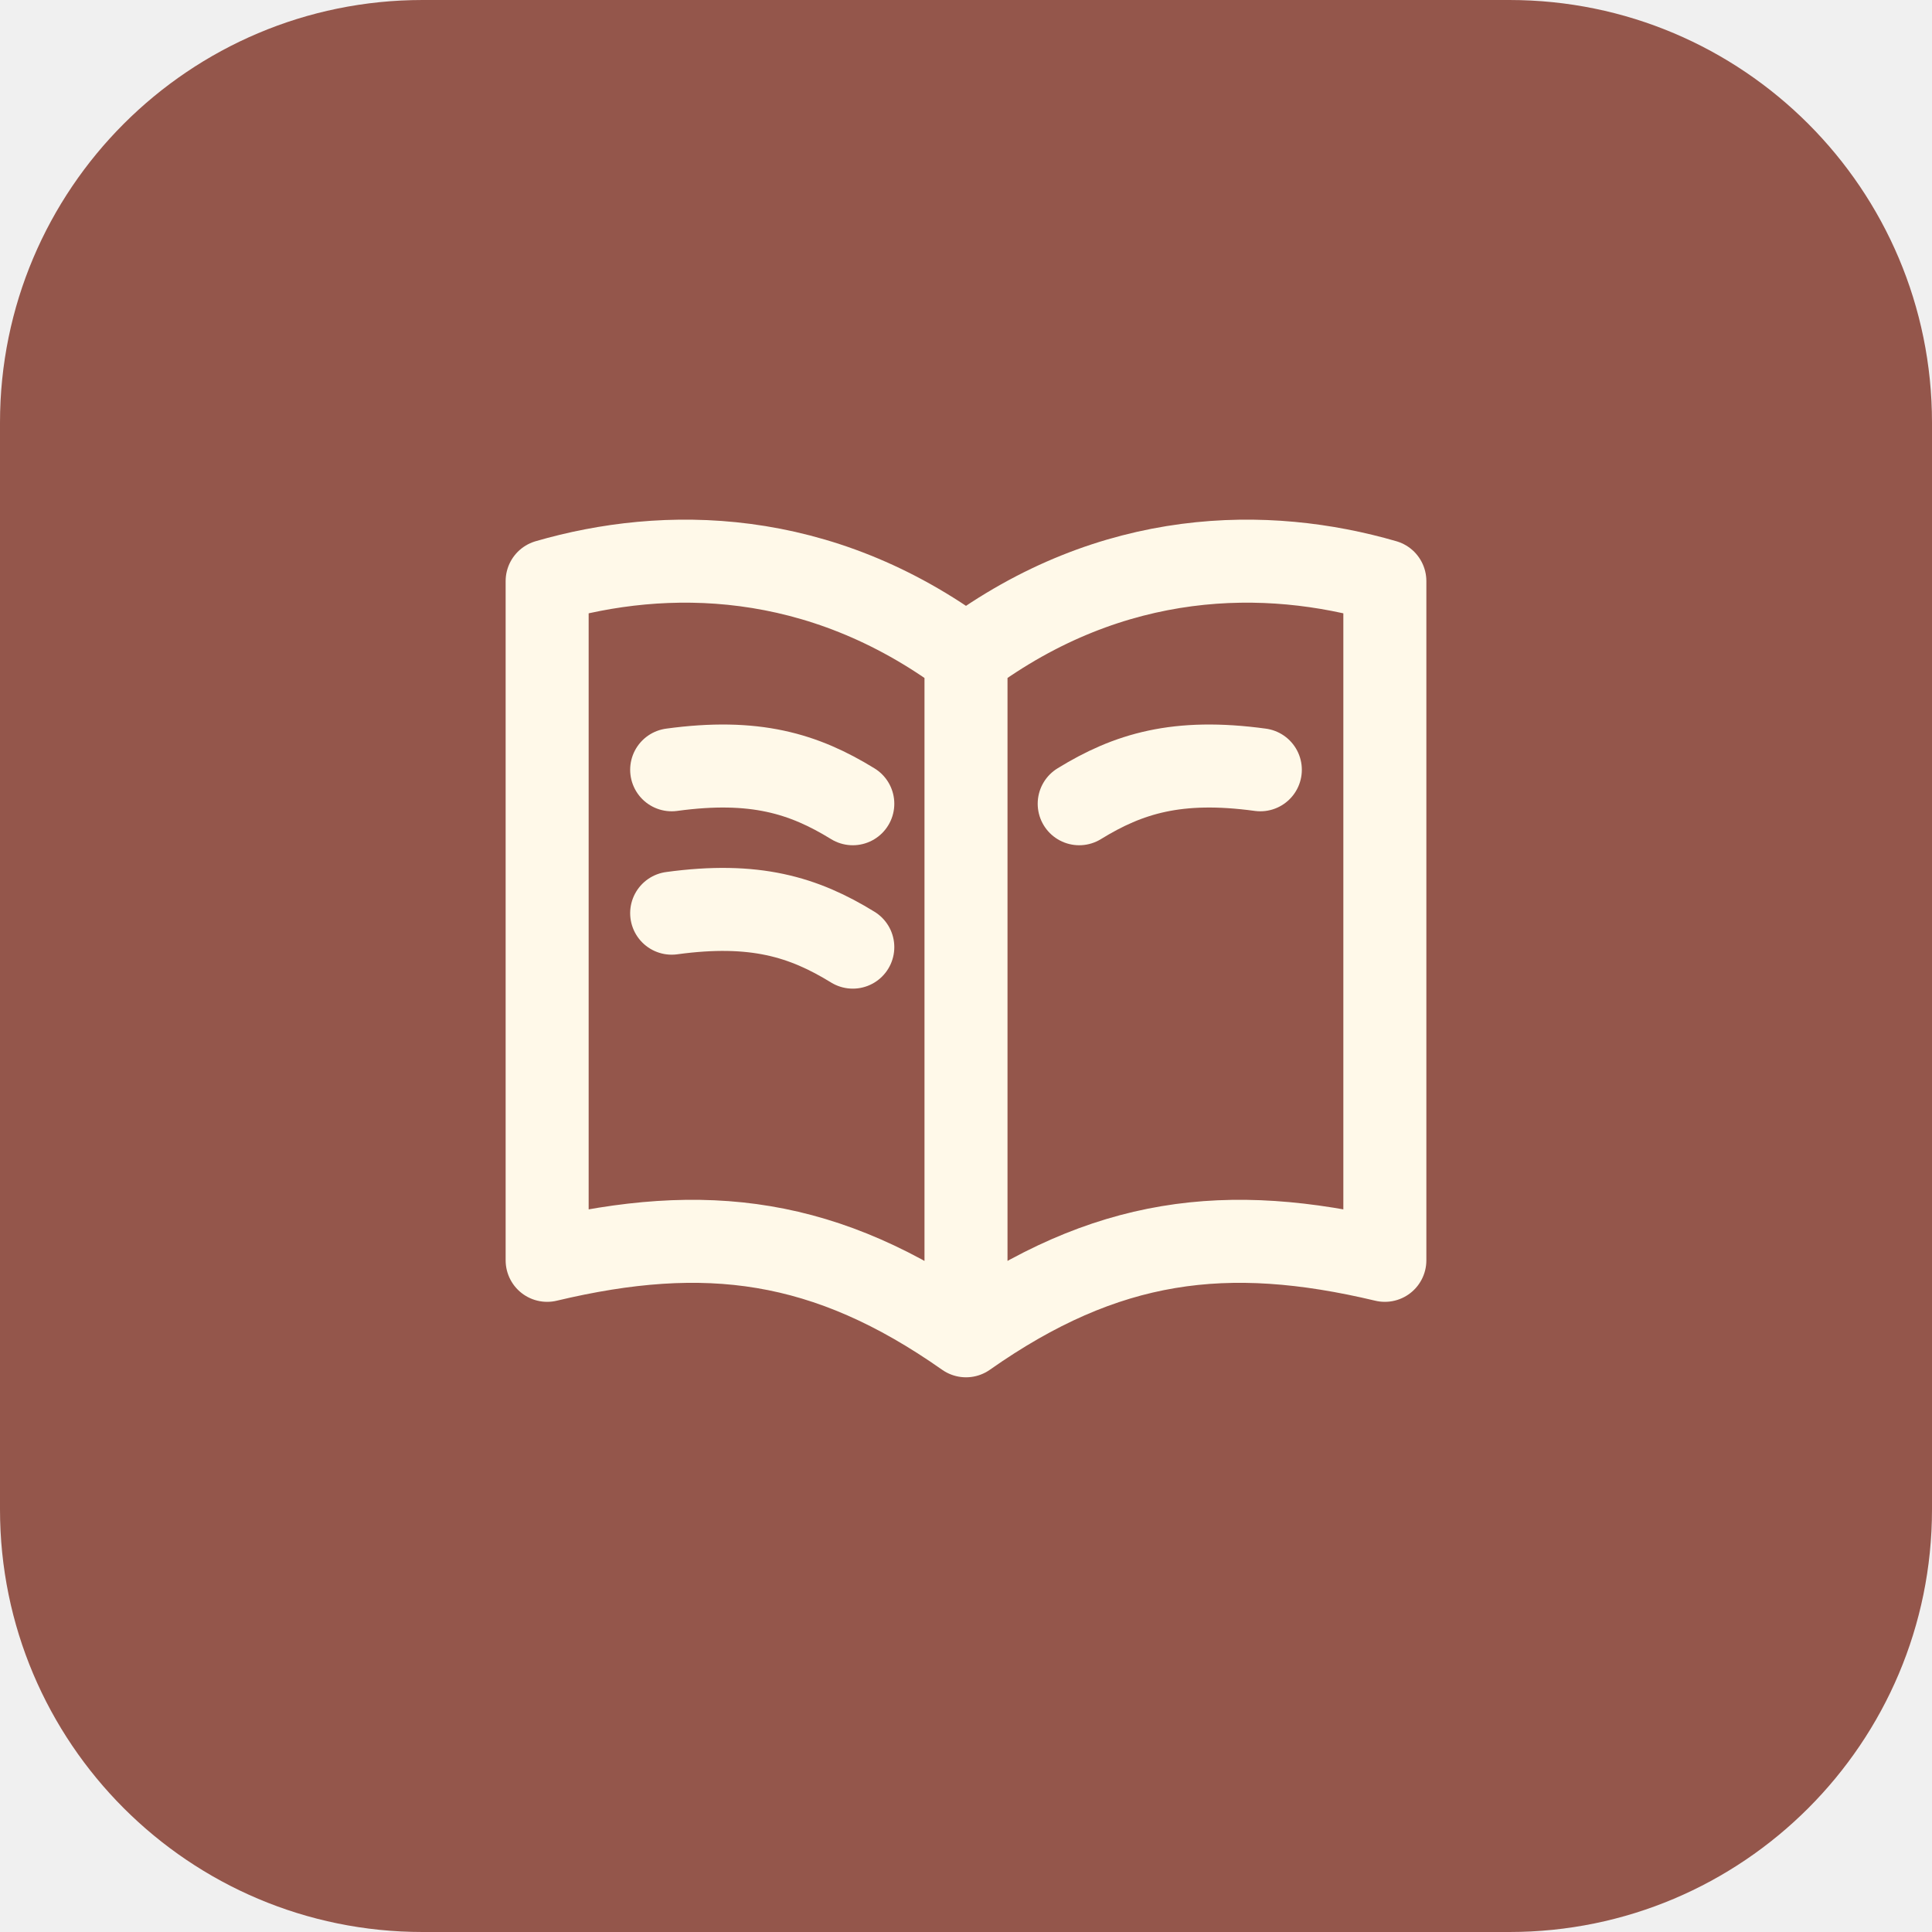
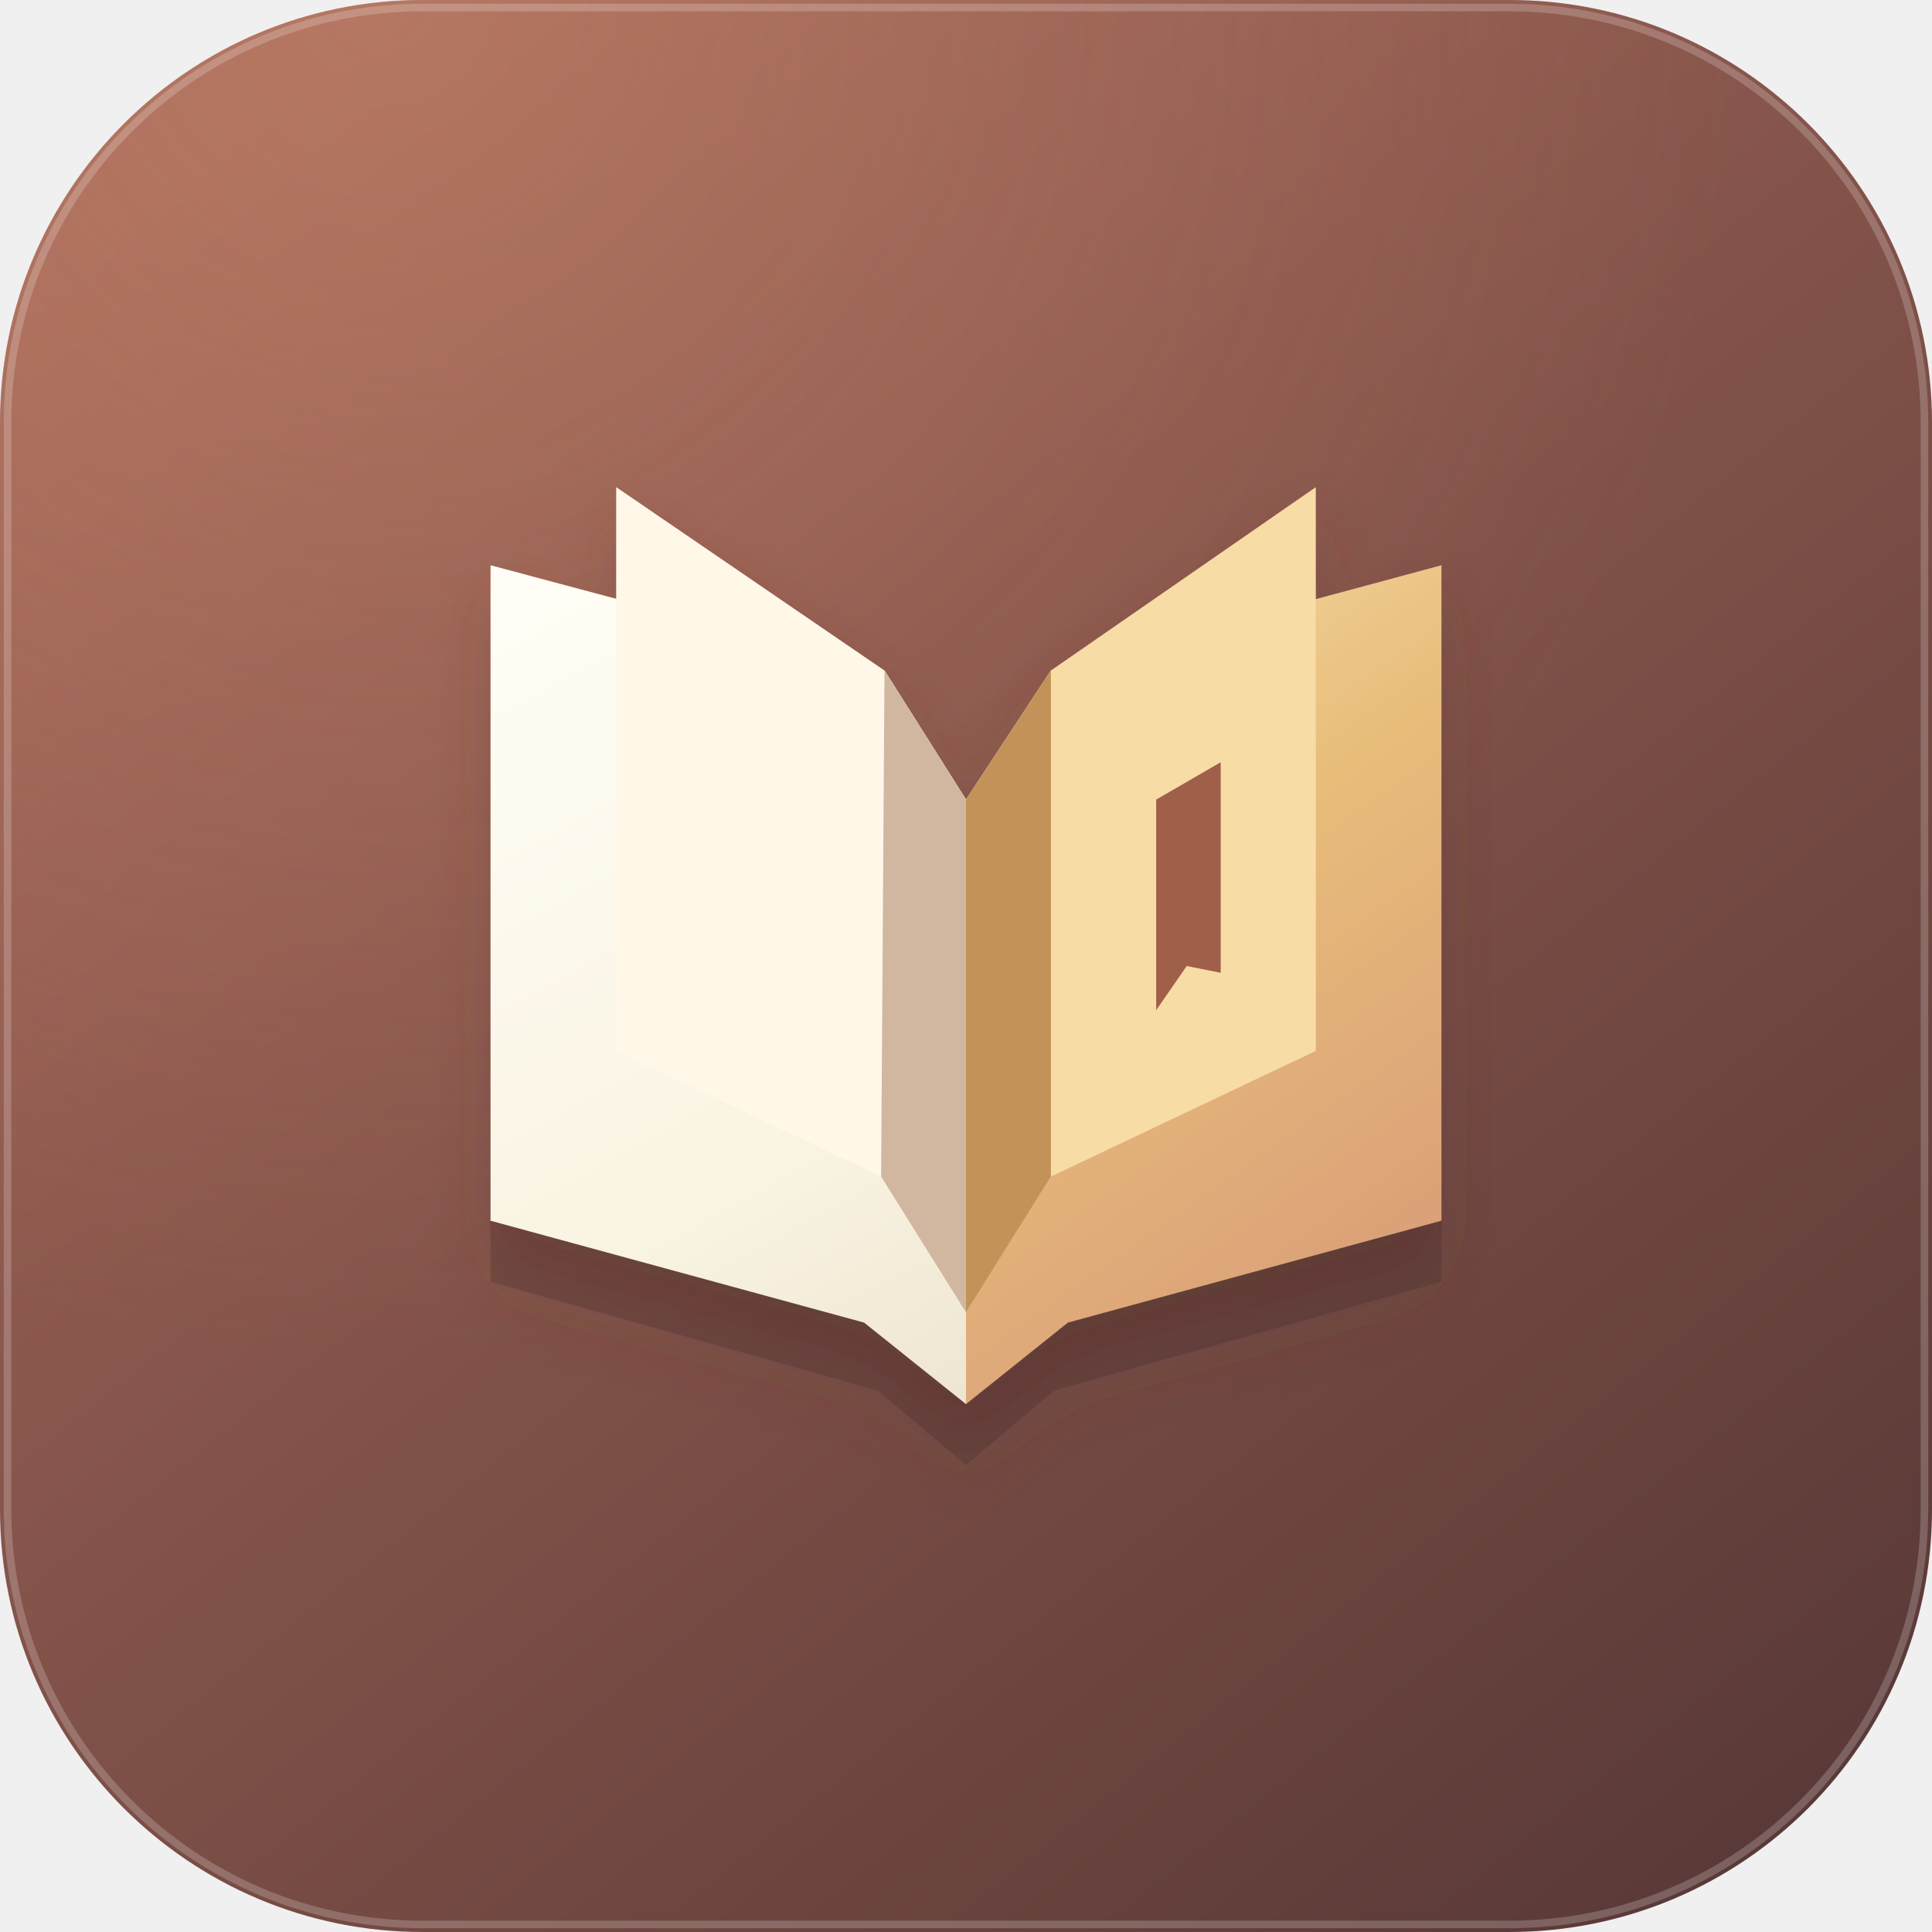
- <svg xmlns="http://www.w3.org/2000/svg" viewBox="0 0 512 512">
-   <rect width="512" height="512" rx="112" fill="#94564b" />
-   <g fill="none" stroke="#fff9e9" stroke-width="22" stroke-linecap="round" stroke-linejoin="round">
-     <path d="M256 174c-39-29-80-29-111-20v180c42-10 74-6 111 20 37-26 69-30 111-20V154c-31-9-72-9-111 20v180Z" />
-     <path d="M178 204c22-3 35 1 48 9M178 242c22-3 35 1 48 9M286 213c13-8 26-12 48-9" />
+ <svg xmlns="http://www.w3.org/2000/svg" viewBox="0 0 512 512" role="img" aria-label="Readlane logo">
+   <defs>
+     <linearGradient id="tile" x1="64" y1="32" x2="448" y2="512" gradientUnits="userSpaceOnUse">
+       <stop stop-color="#a66859" />
+       <stop offset="1" stop-color="#593937" />
+     </linearGradient>
+     <linearGradient id="ivory" x1="180" y1="120" x2="340" y2="410" gradientUnits="userSpaceOnUse">
+       <stop stop-color="#fffdf5" />
+       <stop offset=".55" stop-color="#f9f3e2" />
+       <stop offset="1" stop-color="#e6dcc5" />
+     </linearGradient>
+     <linearGradient id="accent" x1="160" y1="120" x2="352" y2="390" gradientUnits="userSpaceOnUse">
+       <stop stop-color="#fff0c6" />
+       <stop offset=".55" stop-color="#e8bd7a" />
+       <stop offset="1" stop-color="#d89b78" />
+     </linearGradient>
+     <radialGradient id="light" cx=".2" cy="0" r="1">
+       <stop stop-color="#d89b78" stop-opacity=".3" />
+       <stop offset=".7" stop-color="#d89b78" stop-opacity="0" />
+     </radialGradient>
+     <filter id="lift" x="-30%" y="-30%" width="160%" height="180%">
+       <feDropShadow dx="0" dy="9" stdDeviation="8" flood-color="#593937" flood-opacity=".27" />
+     </filter>
+   </defs>
+   <rect width="512" height="512" rx="112" fill="url(#tile)" />
+   <rect width="512" height="512" rx="112" fill="url(#light)" />
+   <rect x="2" y="2" width="508" height="508" rx="110" fill="none" stroke="#fff" stroke-opacity=".2" stroke-width="2" />
+   <g transform="translate(25.6 25.6) scale(.9)" filter="url(#lift)">
+     <path d="m116 148 116 31 24 38 25-38 115-31v193l-114 32-26 22-26-22-114-32Z" fill="#3e2829" opacity=".25" transform="translate(0 8)" />
+     <path d="m116 138 116 31 24 38v178l-30-24-110-30Z" fill="url(#ivory)" />
+     <path d="m396 138-115 31-25 38v178l30-24 110-30Z" fill="url(#accent)" />
+     <path d="m153 115 79 54 24 38v151l-25-40-78-37Z" fill="#fff8e9" />
+     <path d="m359 115-78 54-25 38v151l25-40 78-37Z" fill="#f8dca5" />
+     <path d="m232 169 24 38v151l-25-40Z" fill="#d1b7a0" />
+     <path d="m281 169-25 38v151l25-40Z" fill="#c29259" />
+     <path d="m312 207 19-11v62l-10-2-9 13Z" fill="#a05e49" />
  </g>
</svg>
